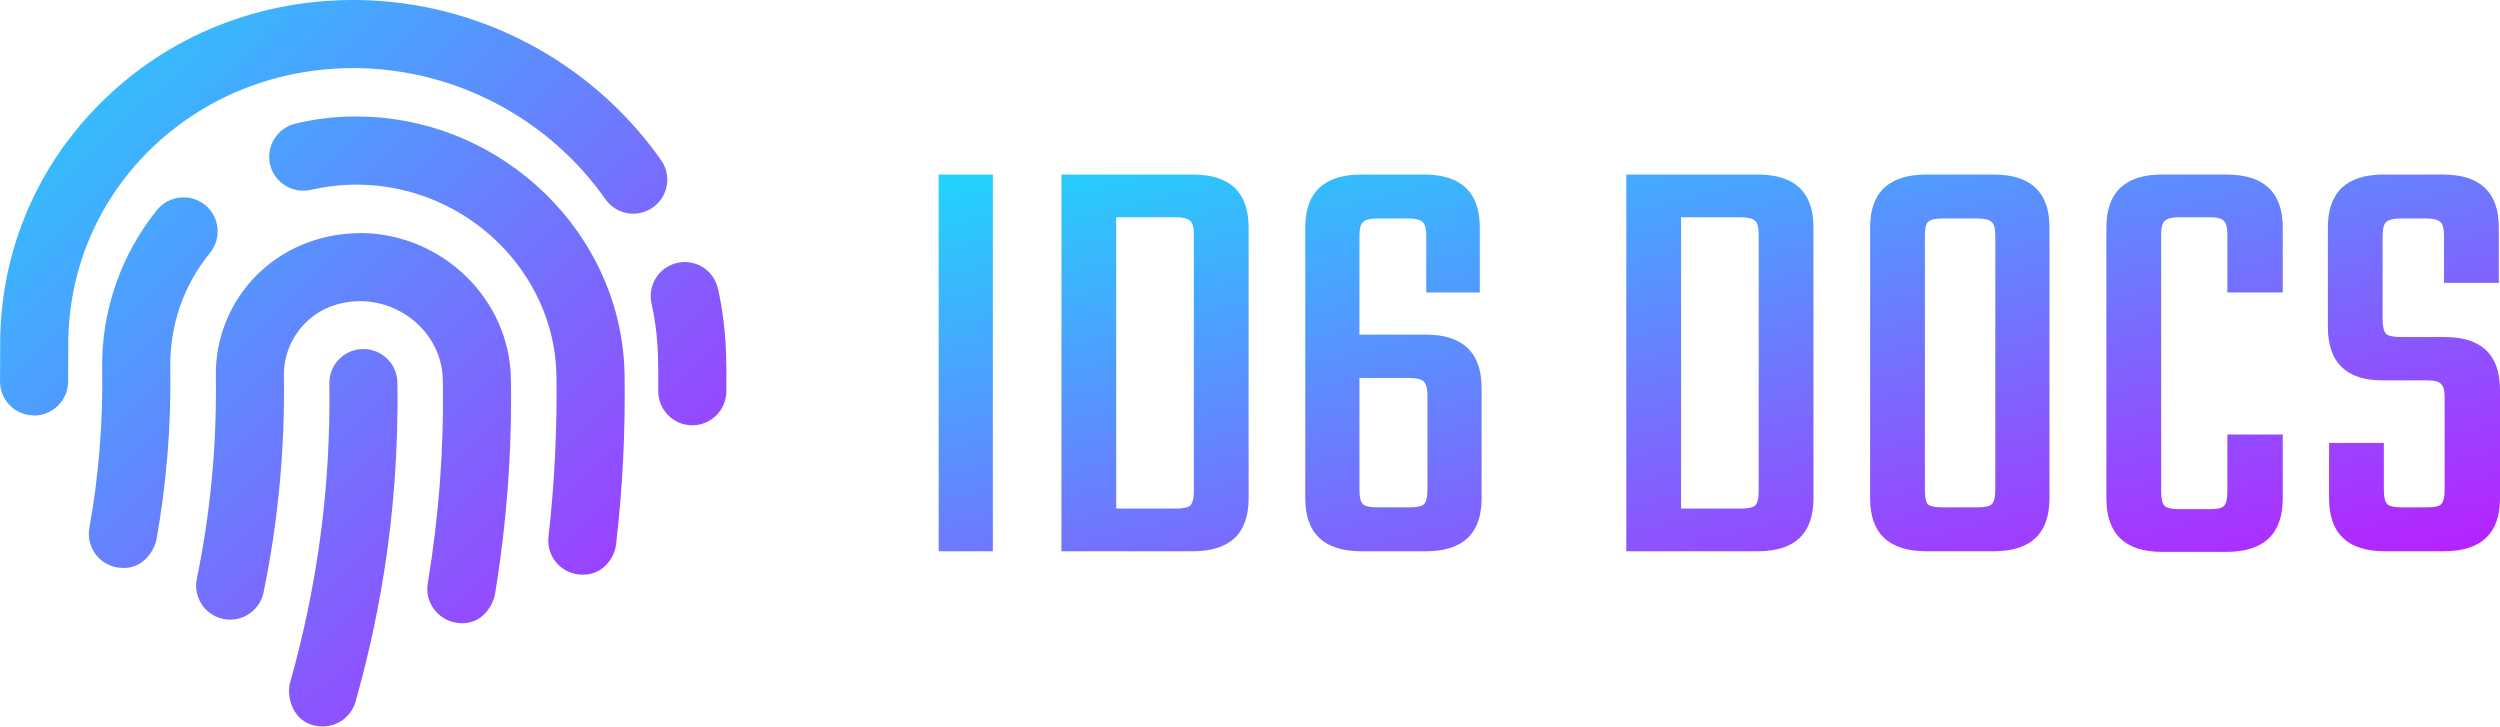
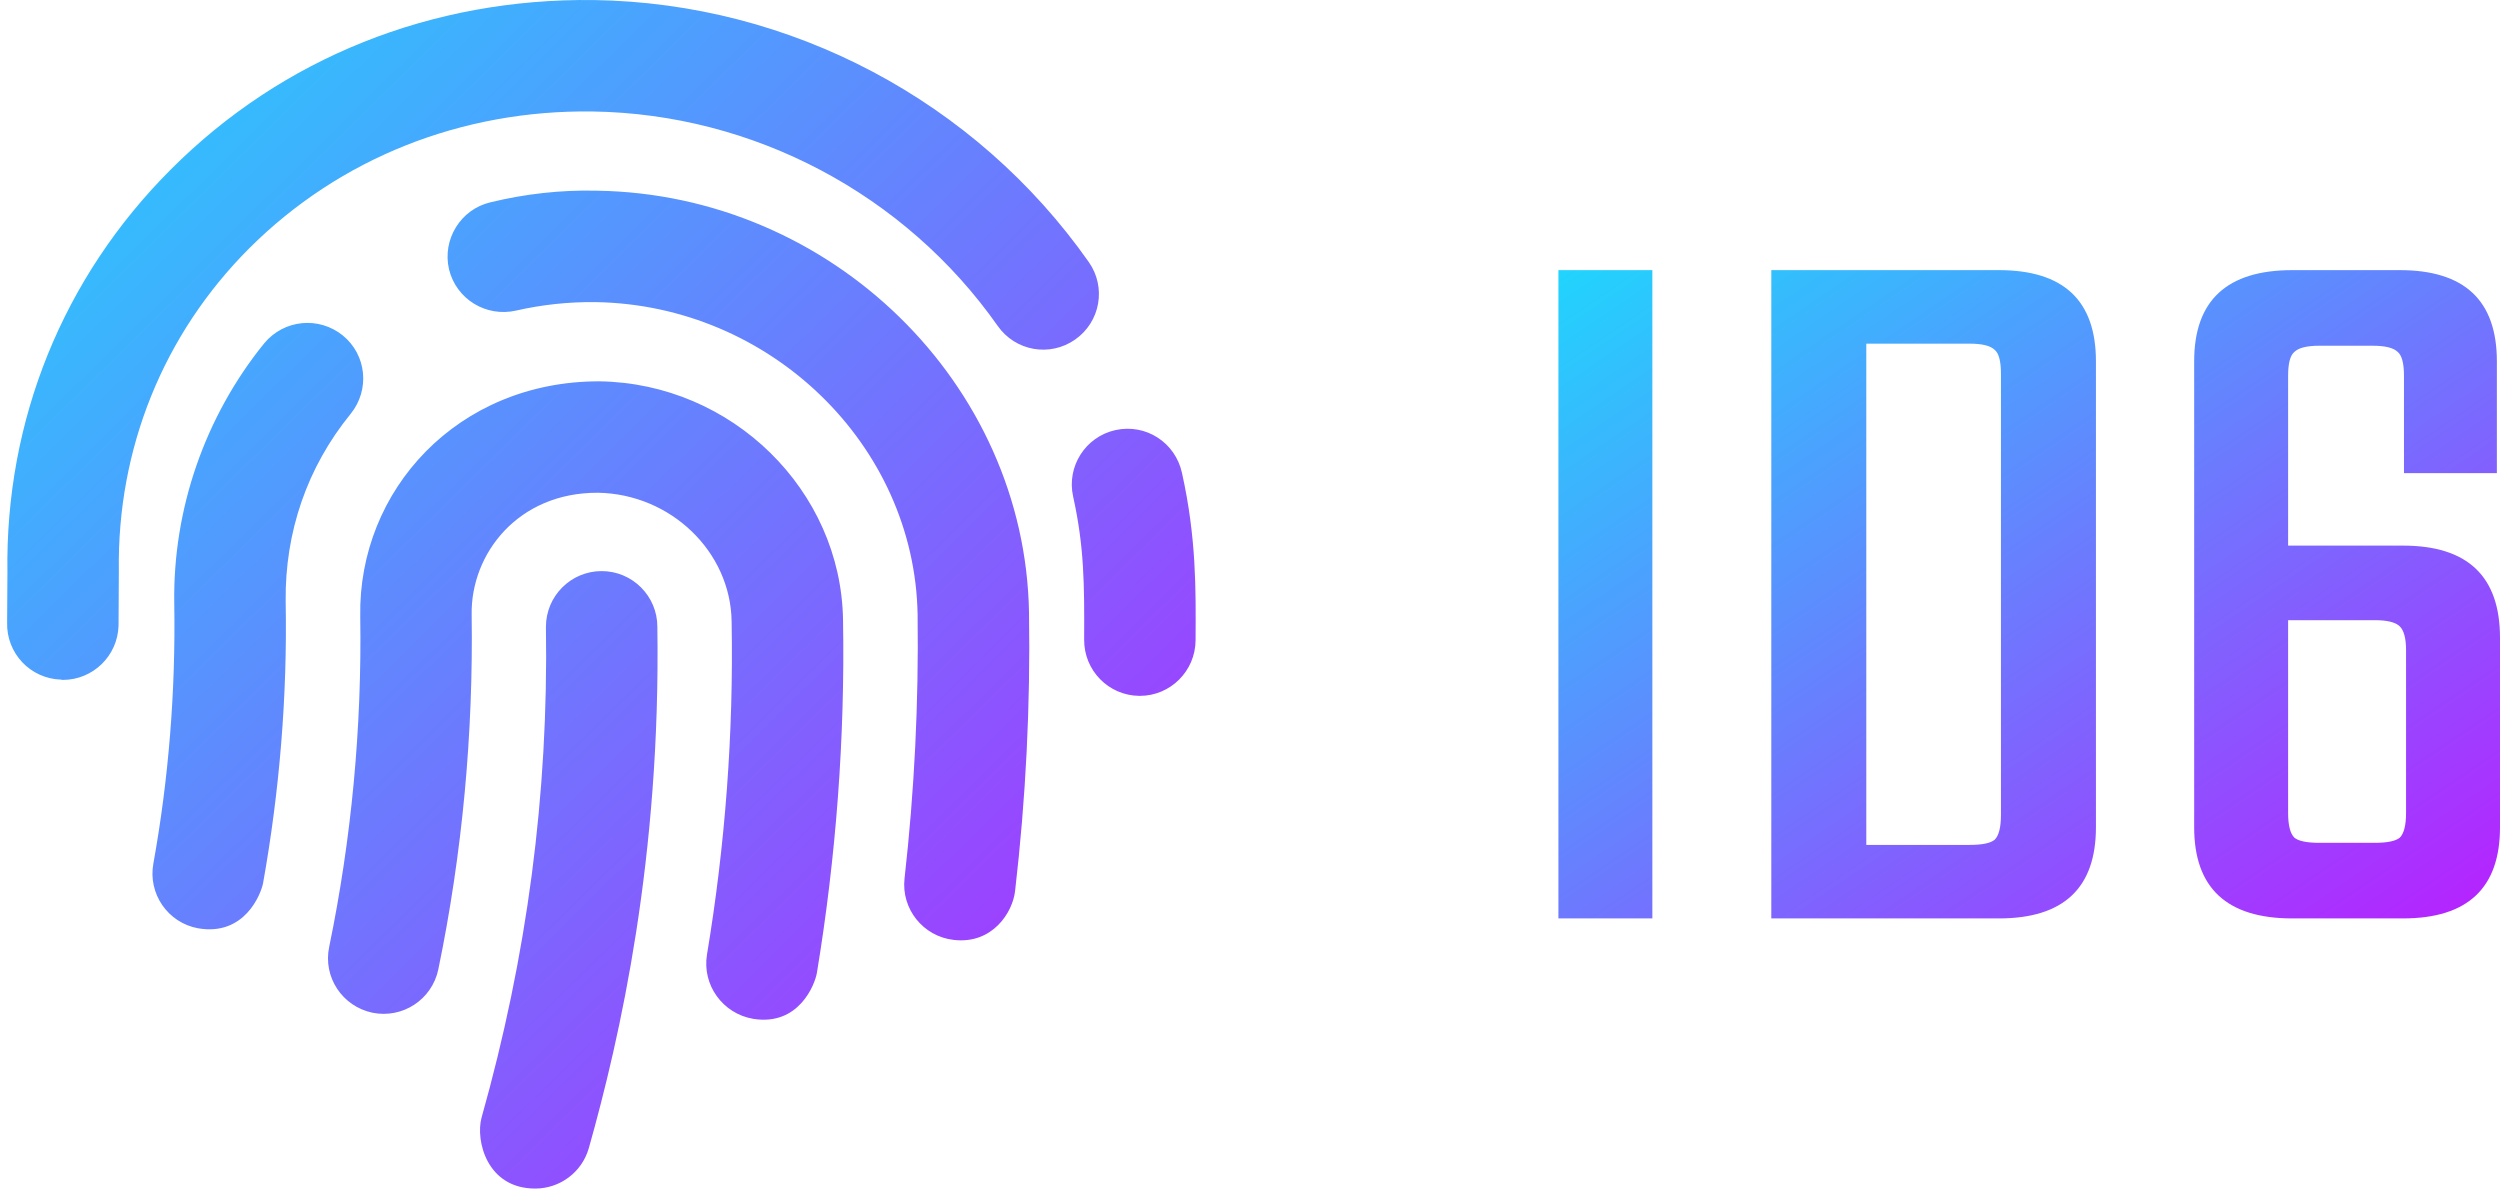
- <svg xmlns="http://www.w3.org/2000/svg" width="530" height="154" viewBox="0 0 530 154" fill="none">
-   <path d="M77.033 73.995C73.048 73.995 69.814 77.229 69.814 81.214C70.153 102.944 67.371 123.885 61.469 144.826C60.679 147.759 62.145 154 68.424 154C71.582 154 74.476 151.932 75.378 148.737C79.439 134.337 84.702 111.028 84.251 81.214C84.251 77.229 81.017 73.995 77.033 73.995ZM76.769 49.408C58.349 49.37 45.491 63.544 45.755 79.823C45.98 94.222 44.627 108.659 41.732 122.682C40.905 126.592 43.424 130.39 47.334 131.217C51.243 132.006 55.04 129.525 55.867 125.615C58.988 110.539 60.416 95.049 60.191 79.597C60.078 71.778 66.168 63.807 76.544 63.845C85.98 63.995 93.762 71.477 93.875 80.537C94.138 94.974 93.047 109.486 90.679 123.697C90.04 127.608 92.709 131.329 96.656 132.006C102.634 132.984 104.702 127.457 104.927 126.029C107.408 110.99 108.574 95.613 108.311 80.311C108.047 63.506 93.912 49.671 76.769 49.408ZM43.499 43.467C40.379 40.949 35.867 41.4 33.311 44.483C25.642 53.957 21.469 65.95 21.657 78.169C21.845 89.485 20.943 100.839 18.95 111.892C18.236 115.802 20.83 119.562 24.739 120.276C30.792 121.329 32.898 115.802 33.161 114.449C35.303 102.456 36.319 90.199 36.093 77.943C35.98 68.958 38.875 60.536 44.514 53.618C47.033 50.498 46.582 45.986 43.499 43.467ZM76.394 24.707C71.769 24.594 67.108 25.12 62.634 26.211C58.762 27.113 56.356 31.023 57.258 34.896C58.198 38.768 62.07 41.137 65.98 40.234C69.288 39.482 72.709 39.106 76.206 39.144C98.874 39.482 117.596 57.641 117.972 79.635C118.123 91.027 117.559 102.493 116.28 113.81C115.829 117.757 118.687 121.329 122.634 121.78C127.671 122.382 130.303 118.209 130.604 115.426C131.995 103.471 132.596 91.44 132.408 79.409C131.92 49.709 106.807 25.158 76.394 24.707ZM152.22 61.25C151.355 57.341 147.559 54.859 143.611 55.724C139.701 56.589 137.258 60.461 138.123 64.333C139.551 70.8 139.589 75.612 139.551 82.868C139.513 86.853 142.709 90.124 146.694 90.162H146.769C150.717 90.162 153.95 86.966 153.987 82.981C154.025 76.326 154.1 69.71 152.22 61.25ZM140.153 33.956C125.491 13.09 101.544 0.382 76.018 0.006C55.04 -0.257 35.642 7.488 21.206 21.963C7.258 35.911 -0.26 54.446 0.041 74.183L0.003 80.65C-0.11 84.635 3.01 87.944 6.995 88.056C7.07 88.094 7.146 88.094 7.221 88.094C11.131 88.094 14.326 84.974 14.439 81.064L14.476 73.958C14.251 58.167 20.228 43.317 31.394 32.151C43.085 20.496 58.875 14.218 75.83 14.443C96.694 14.744 116.356 25.158 128.348 42.227C130.641 45.498 135.115 46.287 138.386 43.994C141.656 41.7 142.446 37.226 140.153 33.956Z" fill="url(#paint0_linear)" />
-   <path d="M199 37H210.484V116.872H199V37ZM225.025 37H252.841C260.752 37 264.708 40.743 264.708 48.228V105.644C264.708 113.13 260.752 116.872 252.841 116.872H225.025V37ZM253.097 104.113V49.759C253.097 48.228 252.841 47.25 252.331 46.825C251.821 46.314 250.8 46.059 249.269 46.059H236.636V107.813H249.269C250.8 107.813 251.821 107.601 252.331 107.175C252.841 106.665 253.097 105.644 253.097 104.113ZM288.2 70.939H302.236C310.147 70.939 314.102 74.725 314.102 82.295V105.644C314.102 113.13 310.147 116.872 302.236 116.872H288.71C280.714 116.872 276.716 113.13 276.716 105.644V48.228C276.716 40.743 280.714 37 288.71 37H301.853C309.764 37 313.719 40.743 313.719 48.228V62.008H302.363V50.014C302.363 48.483 302.108 47.505 301.598 47.08C301.087 46.569 300.066 46.314 298.535 46.314H292.028C290.497 46.314 289.476 46.569 288.965 47.08C288.455 47.505 288.2 48.483 288.2 50.014V70.939ZM302.618 103.858V83.826C302.618 82.38 302.363 81.402 301.853 80.892C301.342 80.381 300.322 80.126 298.79 80.126H288.2V103.858C288.2 105.389 288.455 106.41 288.965 106.92C289.476 107.346 290.497 107.558 292.028 107.558H298.79C300.322 107.558 301.342 107.346 301.853 106.92C302.363 106.41 302.618 105.389 302.618 103.858ZM344.773 37H372.589C380.5 37 384.456 40.743 384.456 48.228V105.644C384.456 113.13 380.5 116.872 372.589 116.872H344.773V37ZM372.844 104.113V49.759C372.844 48.228 372.589 47.25 372.079 46.825C371.568 46.314 370.547 46.059 369.016 46.059H356.384V107.813H369.016C370.547 107.813 371.568 107.601 372.079 107.175C372.589 106.665 372.844 105.644 372.844 104.113ZM408.458 37H422.622C430.533 37 434.489 40.743 434.489 48.228V105.644C434.489 113.13 430.533 116.872 422.622 116.872H408.458C400.462 116.872 396.464 113.13 396.464 105.644V48.228C396.464 40.743 400.462 37 408.458 37ZM423.005 103.858V50.014C423.005 48.483 422.75 47.505 422.239 47.08C421.729 46.569 420.708 46.314 419.177 46.314H411.776C410.245 46.314 409.223 46.569 408.713 47.08C408.288 47.505 408.075 48.483 408.075 50.014V103.858C408.075 105.389 408.288 106.41 408.713 106.92C409.223 107.346 410.245 107.558 411.776 107.558H419.177C420.708 107.558 421.729 107.346 422.239 106.92C422.75 106.41 423.005 105.389 423.005 103.858ZM483.941 62.008H472.202V49.759C472.202 48.228 471.947 47.25 471.437 46.825C471.011 46.314 470.033 46.059 468.502 46.059H461.995C460.463 46.059 459.443 46.314 458.932 46.825C458.422 47.25 458.167 48.228 458.167 49.759V104.241C458.167 105.772 458.422 106.793 458.932 107.303C459.443 107.728 460.463 107.941 461.995 107.941H468.502C470.033 107.941 471.011 107.728 471.437 107.303C471.947 106.793 472.202 105.772 472.202 104.241V92.12H483.941V105.644C483.941 113.215 479.943 117 471.947 117H458.422C450.511 117 446.555 113.215 446.555 105.644V48.228C446.555 40.743 450.511 37 458.422 37H471.947C479.943 37 483.941 40.743 483.941 48.228V62.008ZM518.261 103.858V84.337C518.261 82.805 518.006 81.827 517.495 81.402C517.07 80.891 516.092 80.636 514.561 80.636H505.118C497.377 80.636 493.507 76.851 493.507 69.281V48.228C493.507 40.743 497.463 37 505.374 37H517.878C525.789 37 529.745 40.743 529.745 48.228V59.967H518.133V50.014C518.133 48.483 517.878 47.505 517.368 47.08C516.857 46.569 515.837 46.314 514.305 46.314H508.946C507.415 46.314 506.394 46.569 505.884 47.08C505.374 47.505 505.118 48.483 505.118 50.014V67.75C505.118 69.281 505.374 70.301 505.884 70.812C506.394 71.237 507.415 71.45 508.946 71.45H518.261C526.087 71.45 530 75.192 530 82.678V105.644C530 113.13 526.002 116.872 518.006 116.872H505.629C497.718 116.872 493.762 113.13 493.762 105.644V93.906H505.374V103.858C505.374 105.389 505.629 106.41 506.139 106.92C506.65 107.346 507.67 107.558 509.202 107.558H514.561C516.092 107.558 517.07 107.346 517.495 106.92C518.006 106.41 518.261 105.389 518.261 103.858Z" fill="url(#paint1_linear)" />
+ <svg xmlns="http://www.w3.org/2000/svg" width="205" height="98" viewBox="0 0 205 98" fill="none">
+   <path d="M49.335 46.83C46.813 46.83 44.767 48.876 44.767 51.398C44.981 65.15 43.22 78.403 39.485 91.656C38.985 93.512 39.913 97.462 43.886 97.462C45.885 97.462 47.717 96.153 48.288 94.131C50.857 85.018 54.188 70.266 53.903 51.398C53.903 48.876 51.856 46.83 49.335 46.83ZM49.168 31.269C37.51 31.245 29.373 40.215 29.54 50.517C29.682 59.63 28.826 68.767 26.994 77.642C26.471 80.117 28.065 82.52 30.539 83.043C33.013 83.543 35.416 81.972 35.94 79.498C37.914 69.957 38.819 60.154 38.676 50.375C38.604 45.426 42.459 40.382 49.025 40.405C54.997 40.501 59.922 45.236 59.993 50.969C60.16 60.106 59.47 69.29 57.971 78.284C57.567 80.759 59.256 83.115 61.754 83.543C65.537 84.162 66.846 80.664 66.988 79.76C68.558 70.242 69.296 60.511 69.129 50.827C68.963 40.191 60.017 31.435 49.168 31.269ZM28.112 27.509C26.137 25.915 23.282 26.201 21.665 28.152C16.811 34.148 14.17 41.738 14.289 49.471C14.408 56.632 13.837 63.818 12.576 70.813C12.124 73.288 13.766 75.667 16.24 76.119C20.07 76.786 21.403 73.288 21.57 72.431C22.926 64.841 23.568 57.084 23.425 49.328C23.354 43.641 25.186 38.312 28.755 33.934C30.349 31.959 30.063 29.103 28.112 27.509ZM48.93 15.636C46.004 15.565 43.053 15.898 40.222 16.588C37.772 17.159 36.249 19.634 36.82 22.084C37.415 24.535 39.865 26.034 42.34 25.463C44.433 24.987 46.599 24.749 48.811 24.773C63.158 24.987 75.006 36.479 75.244 50.398C75.339 57.608 74.982 64.865 74.173 72.027C73.888 74.525 75.696 76.786 78.194 77.071C81.382 77.452 83.048 74.811 83.238 73.05C84.118 65.484 84.499 57.87 84.38 50.256C84.071 31.459 68.178 15.922 48.93 15.636ZM96.919 38.764C96.371 36.289 93.968 34.719 91.47 35.266C88.996 35.813 87.449 38.264 87.997 40.715C88.901 44.807 88.924 47.853 88.901 52.445C88.877 54.967 90.899 57.037 93.421 57.061H93.469C95.967 57.061 98.013 55.038 98.037 52.516C98.061 48.305 98.108 44.117 96.919 38.764ZM89.281 21.489C80.002 8.284 64.847 0.242 48.692 0.004C35.416 -0.162 23.14 4.739 14.004 13.899C5.177 22.727 0.418 34.457 0.609 46.949L0.585 51.041C0.513 53.563 2.488 55.657 5.01 55.728C5.058 55.752 5.105 55.752 5.153 55.752C7.627 55.752 9.65 53.777 9.721 51.303L9.745 46.806C9.602 36.812 13.385 27.414 20.451 20.347C27.85 12.972 37.843 8.998 48.573 9.141C61.778 9.331 74.221 15.922 81.811 26.724C83.262 28.794 86.093 29.294 88.163 27.842C90.233 26.391 90.733 23.559 89.281 21.489Z" fill="url(#paint0_linear)" />
+   <path d="M127.79 22.151H135.493V75.311H127.79V22.151ZM145.247 22.151H163.907C169.213 22.151 171.867 24.642 171.867 29.624V67.838C171.867 72.82 169.213 75.311 163.907 75.311H145.247V22.151ZM164.078 66.819V30.643C164.078 29.624 163.907 28.973 163.564 28.689C163.222 28.35 162.537 28.18 161.51 28.18H153.036V69.282H161.51C162.537 69.282 163.222 69.141 163.564 68.858C163.907 68.518 164.078 67.838 164.078 66.819ZM187.625 44.74H197.04C202.347 44.74 205 47.259 205 52.298V67.838C205 72.82 202.347 75.311 197.04 75.311H187.967C182.603 75.311 179.922 72.82 179.922 67.838V29.624C179.922 24.642 182.603 22.151 187.967 22.151H196.783C202.09 22.151 204.743 24.642 204.743 29.624V38.795H197.126V30.812C197.126 29.793 196.954 29.142 196.612 28.859C196.27 28.52 195.585 28.35 194.558 28.35H190.193C189.165 28.35 188.481 28.52 188.138 28.859C187.796 29.142 187.625 29.793 187.625 30.812V44.74ZM197.297 66.65V53.317C197.297 52.354 197.126 51.703 196.783 51.364C196.441 51.024 195.756 50.854 194.729 50.854H187.625V66.65C187.625 67.669 187.796 68.348 188.138 68.688C188.481 68.971 189.165 69.112 190.193 69.112H194.729C195.756 69.112 196.441 68.971 196.783 68.688C197.126 68.348 197.297 67.669 197.297 66.65Z" fill="url(#paint1_linear)" />
  <defs>
-     <linearGradient id="paint0_linear" x1="0" y1="0" x2="151.583" y2="154" gradientUnits="userSpaceOnUse">
+     <linearGradient id="paint0_linear" x1="0.583" y1="0" x2="96.515" y2="97.462" gradientUnits="userSpaceOnUse">
      <stop stop-color="#21D4FD" />
      <stop offset="0.443" stop-color="#6385FE" />
      <stop offset="1" stop-color="#B721FF" />
    </linearGradient>
-     <linearGradient id="paint1_linear" x1="199" y1="37" x2="234.464" y2="186.072" gradientUnits="userSpaceOnUse">
+     <linearGradient id="paint1_linear" x1="127.79" y1="22.151" x2="176.398" y2="93.874" gradientUnits="userSpaceOnUse">
      <stop stop-color="#21D4FD" />
      <stop offset="0.443" stop-color="#6385FE" />
      <stop offset="1" stop-color="#B721FF" />
    </linearGradient>
  </defs>
</svg>
